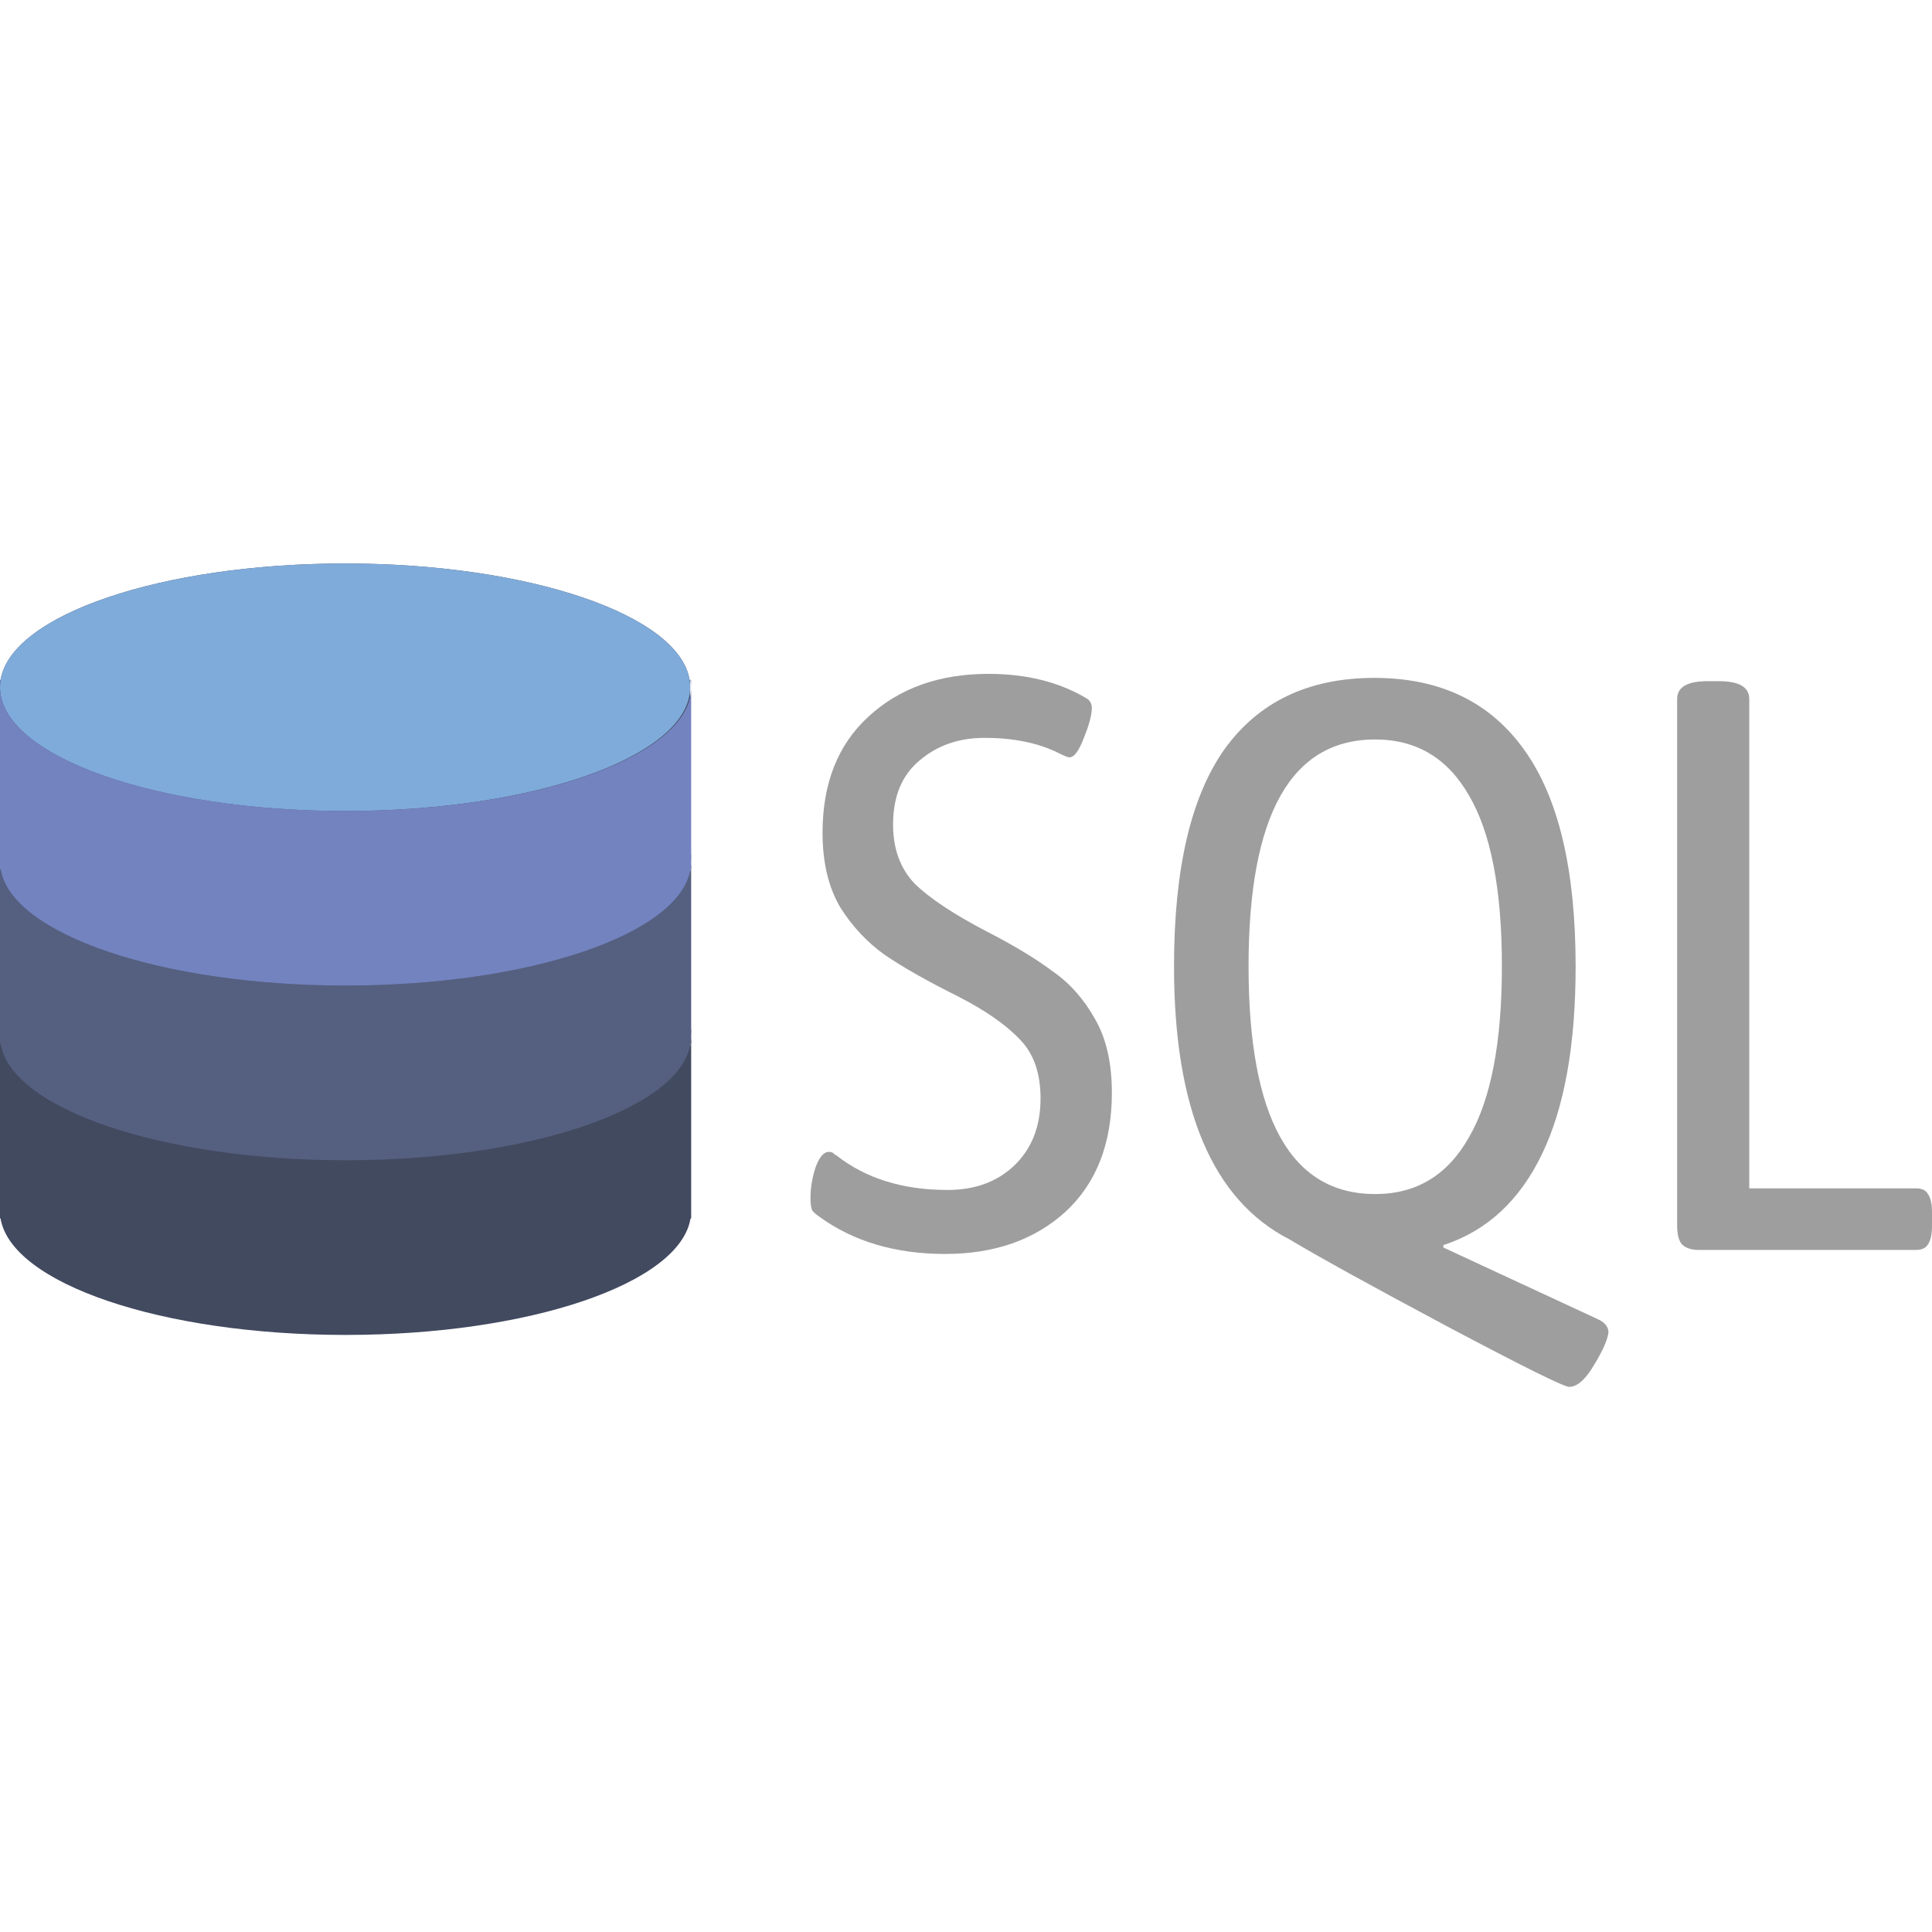
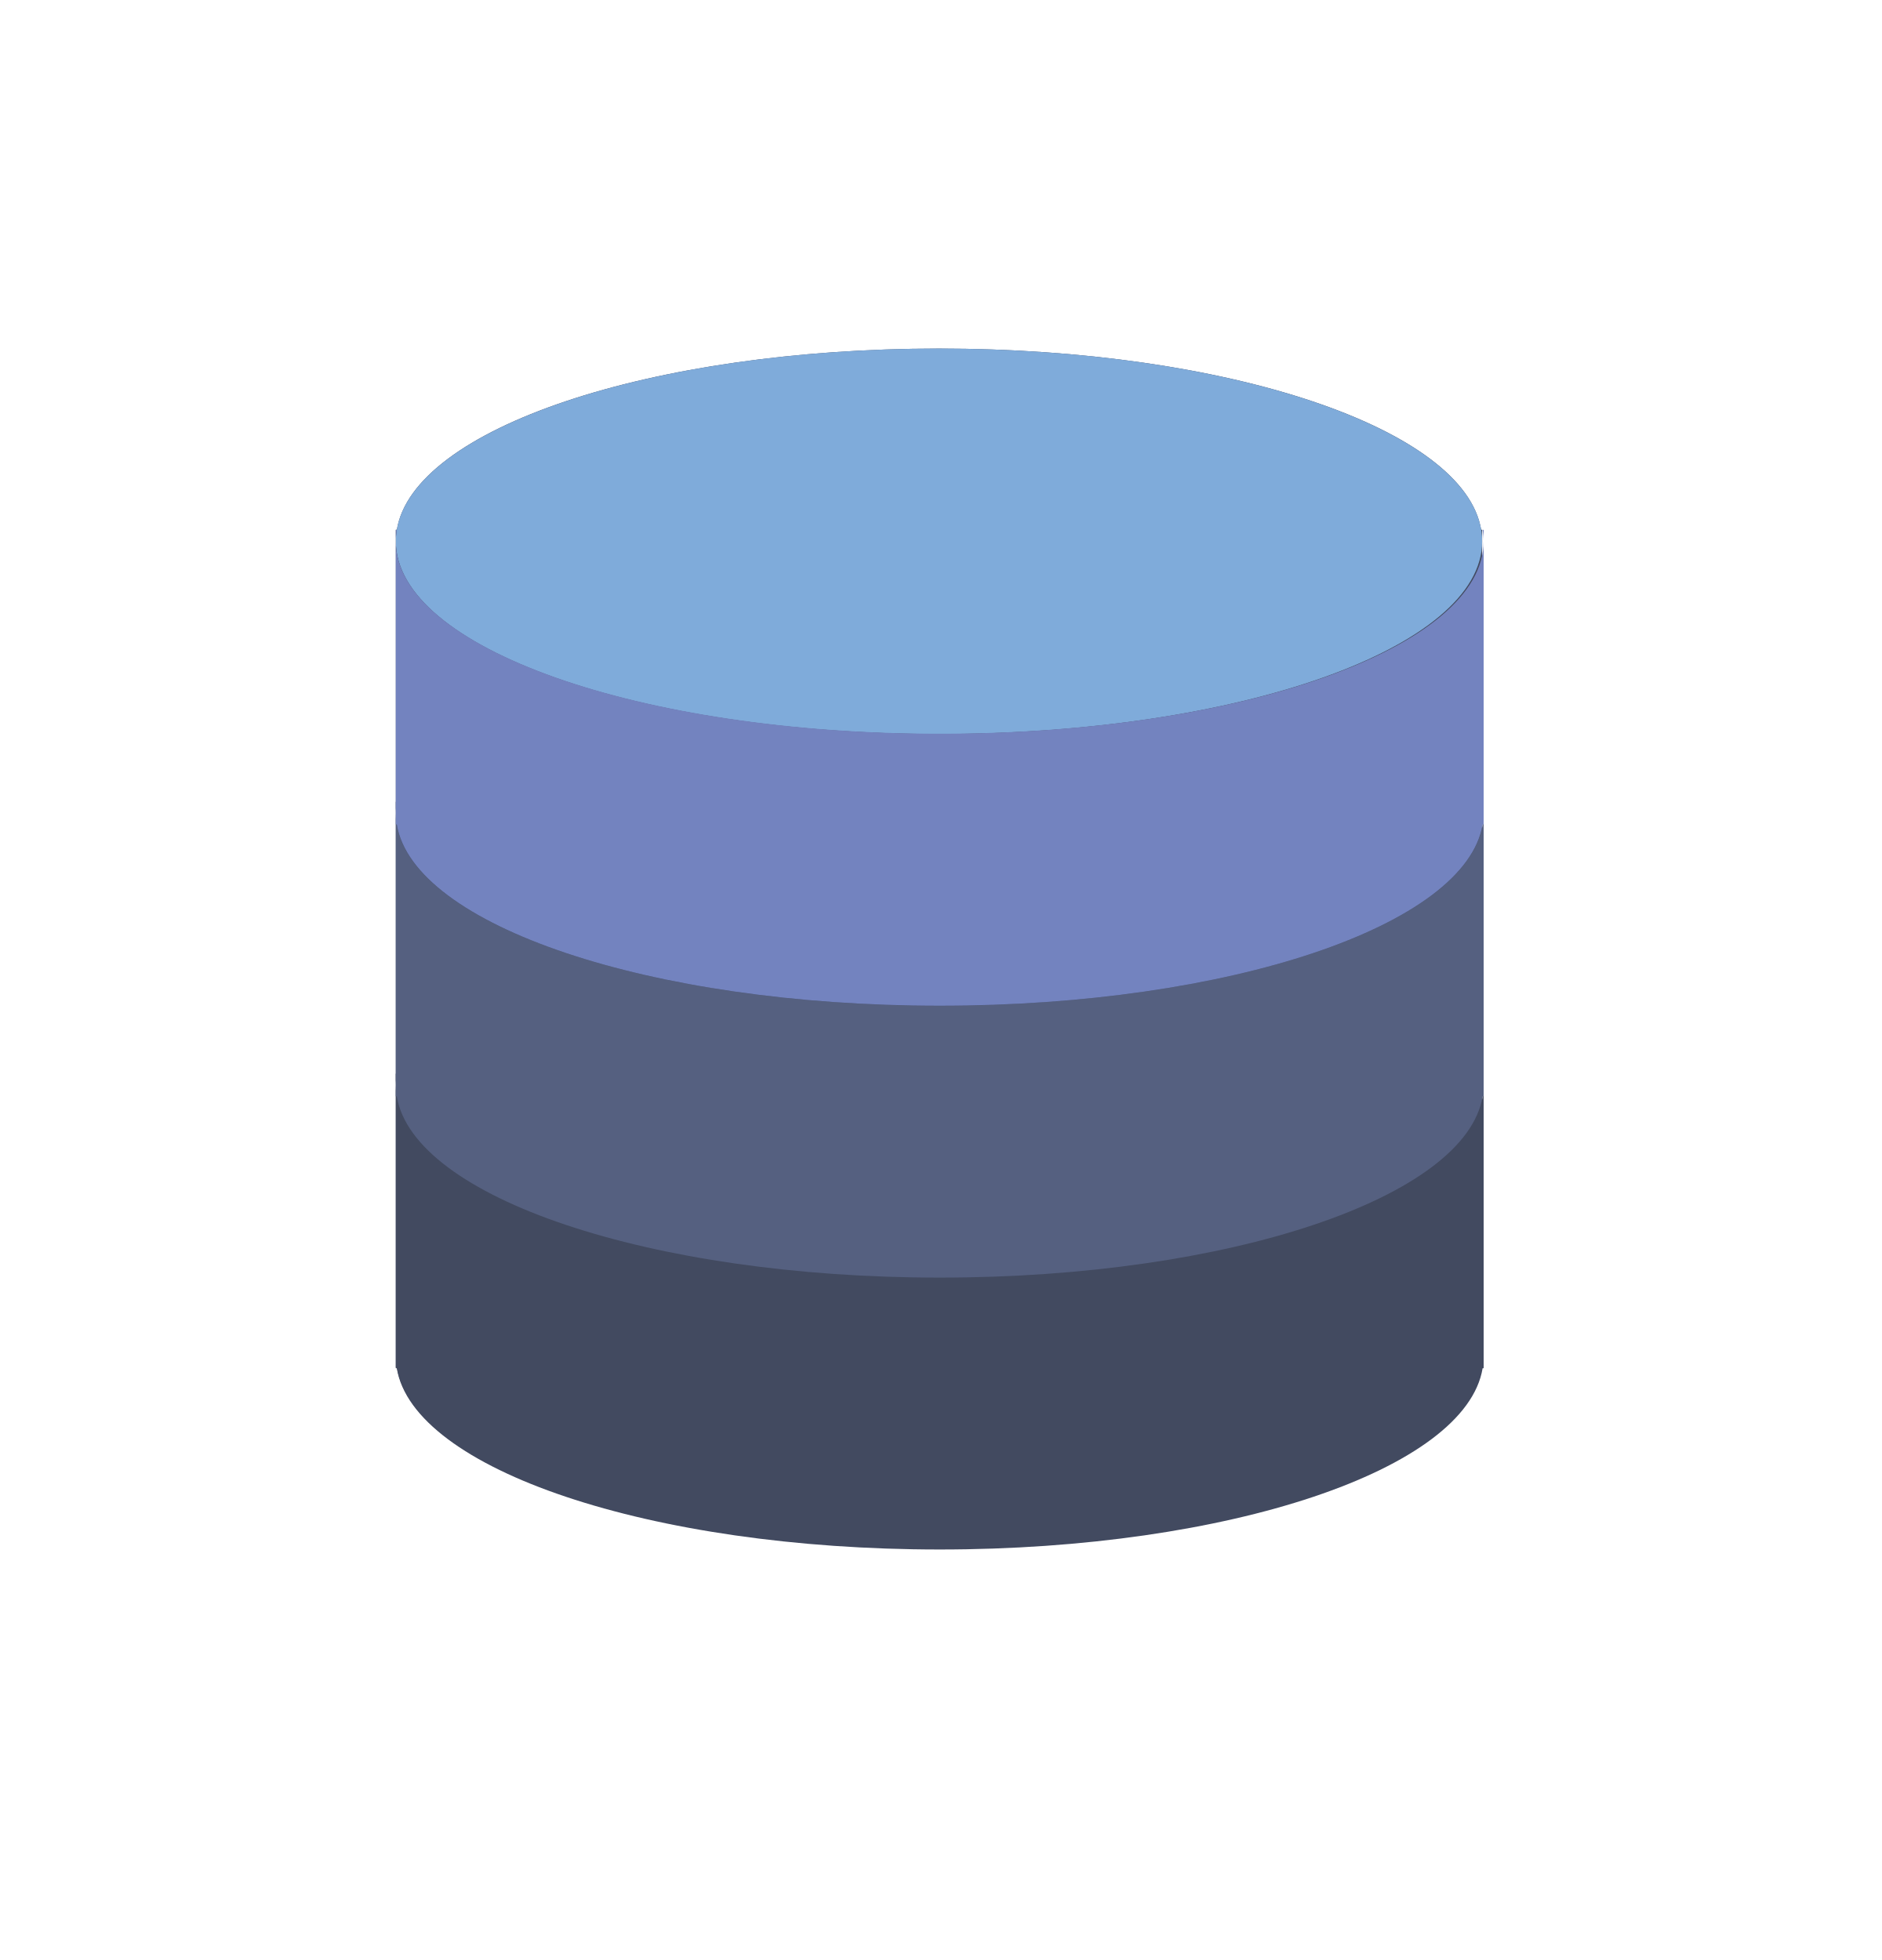
- <svg xmlns="http://www.w3.org/2000/svg" width="24" height="24" viewBox="0 0 24 24" fill="none">
-   <path d="M8.566 8.445C8.436 7.639 6.57 7 4.287 7C2.004 7 0.139 7.639 0.008 8.445H0V8.536V10.613V10.704V10.794V12.781V12.872V12.962V15.13H0.008C0.139 15.936 2.004 16.575 4.287 16.575C6.57 16.575 8.436 15.936 8.566 15.13H8.574V12.962V12.872V12.781V10.794V10.704V10.613V8.536V8.445H8.566Z" fill="#424A60" />
-   <path d="M4.293 14.413C1.922 14.413 0 13.725 0 12.876V15.136H0.008C0.139 15.943 2.007 16.583 4.293 16.583C6.579 16.583 8.447 15.943 8.578 15.136H8.586V12.876C8.586 13.725 6.664 14.413 4.293 14.413Z" fill="#424A60" />
-   <path d="M0 12.787V12.877C0 12.847 0.003 12.816 0.007 12.787H0Z" fill="#424A60" />
-   <path d="M8.578 12.786C8.582 12.816 8.585 12.846 8.585 12.877V12.786H8.578Z" fill="#424A60" />
-   <path d="M4.293 12.243C1.922 12.243 0 11.555 0 10.706V12.966H0.008C0.139 13.773 2.007 14.413 4.293 14.413C6.579 14.413 8.447 13.773 8.578 12.966H8.586V10.706C8.586 11.555 6.664 12.243 4.293 12.243Z" fill="#556080" />
-   <path d="M0 10.616V10.707C0 10.677 0.003 10.646 0.007 10.616H0Z" fill="#556080" />
-   <path d="M8.578 10.617C8.582 10.647 8.585 10.677 8.585 10.707V10.617H8.578Z" fill="#556080" />
-   <path d="M4.287 10.075C6.655 10.075 8.574 9.387 8.574 8.538C8.574 7.688 6.655 7 4.287 7C1.919 7 0 7.688 0 8.538C0 9.387 1.919 10.075 4.287 10.075Z" fill="#7FABDA" />
-   <path d="M4.293 10.074C1.922 10.074 0 9.386 0 8.537V10.797H0.008C0.139 11.604 2.007 12.243 4.293 12.243C6.579 12.243 8.447 11.604 8.578 10.797H8.586V8.537C8.586 9.386 6.664 10.074 4.293 10.074Z" fill="#7383BF" />
-   <path d="M0 8.446V8.537C0 8.506 0.003 8.476 0.007 8.446H0Z" fill="#7383BF" />
-   <path d="M8.578 8.446C8.582 8.476 8.585 8.506 8.585 8.537V8.446H8.578Z" fill="#7383BF" />
-   <path d="M11.741 15.577C11.124 15.577 10.603 15.423 10.178 15.114C10.138 15.088 10.108 15.061 10.088 15.034C10.075 15 10.068 14.95 10.068 14.883C10.068 14.762 10.088 14.638 10.128 14.511C10.175 14.376 10.231 14.309 10.297 14.309C10.324 14.309 10.344 14.316 10.357 14.329C10.37 14.343 10.38 14.35 10.387 14.35C10.752 14.638 11.213 14.782 11.771 14.782C12.11 14.782 12.385 14.682 12.598 14.48C12.816 14.272 12.926 13.994 12.926 13.645C12.926 13.33 12.84 13.085 12.667 12.91C12.495 12.729 12.239 12.551 11.9 12.377C11.522 12.189 11.22 12.018 10.994 11.864C10.775 11.709 10.589 11.511 10.437 11.27C10.291 11.021 10.218 10.713 10.218 10.344C10.218 9.733 10.407 9.253 10.785 8.905C11.17 8.549 11.668 8.371 12.279 8.371C12.75 8.371 13.155 8.472 13.494 8.673C13.54 8.7 13.563 8.74 13.563 8.794C13.563 8.881 13.53 9.005 13.464 9.166C13.404 9.327 13.344 9.408 13.284 9.408C13.265 9.408 13.222 9.391 13.155 9.357C12.903 9.23 12.594 9.166 12.229 9.166C11.91 9.166 11.642 9.26 11.422 9.448C11.204 9.629 11.094 9.894 11.094 10.243C11.094 10.545 11.184 10.79 11.363 10.978C11.549 11.159 11.847 11.357 12.259 11.572C12.598 11.746 12.87 11.911 13.075 12.065C13.288 12.212 13.464 12.41 13.603 12.659C13.743 12.9 13.812 13.206 13.812 13.575C13.812 14.205 13.62 14.698 13.235 15.054C12.85 15.403 12.352 15.577 11.741 15.577Z" fill="#9E9E9E" />
-   <path d="M19.493 17.228C19.427 17.228 18.919 16.976 17.97 16.473C17.027 15.97 16.377 15.611 16.018 15.396C15.062 14.906 14.584 13.776 14.584 12.004C14.584 10.797 14.793 9.898 15.211 9.307C15.636 8.717 16.257 8.421 17.073 8.421C17.89 8.421 18.511 8.72 18.936 9.317C19.36 9.908 19.573 10.803 19.573 12.004C19.573 12.984 19.433 13.762 19.154 14.339C18.876 14.916 18.468 15.292 17.93 15.467V15.497L19.861 16.393C19.941 16.433 19.981 16.487 19.981 16.554C19.968 16.648 19.908 16.782 19.802 16.956C19.695 17.137 19.593 17.228 19.493 17.228ZM17.083 14.833C17.595 14.833 17.983 14.598 18.248 14.128C18.521 13.658 18.657 12.95 18.657 12.004C18.657 11.052 18.521 10.344 18.248 9.881C17.983 9.418 17.595 9.186 17.083 9.186C16.035 9.186 15.51 10.126 15.51 12.004C15.51 13.89 16.035 14.833 17.083 14.833Z" fill="#9E9E9E" />
-   <path d="M21.102 15.527C21.01 15.527 20.94 15.504 20.893 15.457C20.854 15.41 20.834 15.332 20.834 15.225V8.683C20.834 8.535 20.96 8.462 21.212 8.462H21.351C21.604 8.462 21.73 8.535 21.73 8.683V14.762H23.801C23.874 14.762 23.924 14.786 23.95 14.833C23.983 14.88 24 14.957 24 15.064V15.225C24 15.332 23.983 15.41 23.95 15.457C23.924 15.504 23.874 15.527 23.801 15.527H21.102Z" fill="#9E9E9E" />
+ <svg xmlns="http://www.w3.org/2000/svg" width="24" height="25" viewBox="0 0 24 25" fill="none">
+   <path d="M18.888 6.757C18.677 5.468 15.663 4.446 11.975 4.446C8.286 4.446 5.272 5.468 5.061 6.757H5.048V6.901V10.222V10.367V10.511V13.688V13.832V13.976V17.442H5.061C5.272 18.73 8.286 19.752 11.975 19.752C15.663 19.752 18.677 18.73 18.888 17.442H18.901V13.976V13.832V13.688V10.511V10.367V10.222V6.901V6.757H18.888Z" fill="#424A60" />
+   <path d="M11.983 16.296C8.153 16.296 5.047 15.196 5.047 13.839V17.452H5.06C5.272 18.741 8.29 19.764 11.983 19.764C15.677 19.764 18.695 18.741 18.907 17.452H18.92V13.839C18.92 15.196 15.814 16.296 11.983 16.296Z" fill="#424A60" />
+   <path d="M5.047 13.695V13.84C5.047 13.791 5.053 13.743 5.06 13.695H5.047Z" fill="#424A60" />
+   <path d="M18.907 13.695C18.915 13.743 18.92 13.791 18.92 13.84V13.695H18.907Z" fill="#424A60" />
+   <path d="M11.983 12.828C8.153 12.828 5.047 11.728 5.047 10.371V13.984H5.06C5.272 15.273 8.29 16.296 11.983 16.296C15.677 16.296 18.695 15.273 18.907 13.984H18.92V10.371C18.92 11.728 15.814 12.828 11.983 12.828Z" fill="#556080" />
+   <path d="M5.047 10.227V10.371C5.047 10.323 5.053 10.275 5.06 10.227H5.047Z" fill="#556080" />
+   <path d="M18.907 10.227C18.915 10.275 18.92 10.323 18.92 10.371V10.227H18.907Z" fill="#556080" />
+   <path d="M11.975 9.362C15.8 9.362 18.901 8.262 18.901 6.904C18.901 5.547 15.8 4.446 11.975 4.446C8.149 4.446 5.048 5.547 5.048 6.904C5.048 8.262 8.149 9.362 11.975 9.362Z" fill="#7FABDA" />
+   <path d="M11.983 9.359C8.153 9.359 5.047 8.259 5.047 6.903V10.515H5.06C5.272 11.805 8.29 12.828 11.983 12.828C15.677 12.828 18.695 11.805 18.907 10.515H18.92V6.903C18.92 8.259 15.814 9.359 11.983 9.359Z" fill="#7383BF" />
+   <path d="M5.047 6.758V6.903C5.047 6.854 5.053 6.806 5.06 6.758H5.047Z" fill="#7383BF" />
+   <path d="M18.907 6.758C18.915 6.806 18.92 6.854 18.92 6.903V6.758H18.907Z" fill="#7383BF" />
</svg>
